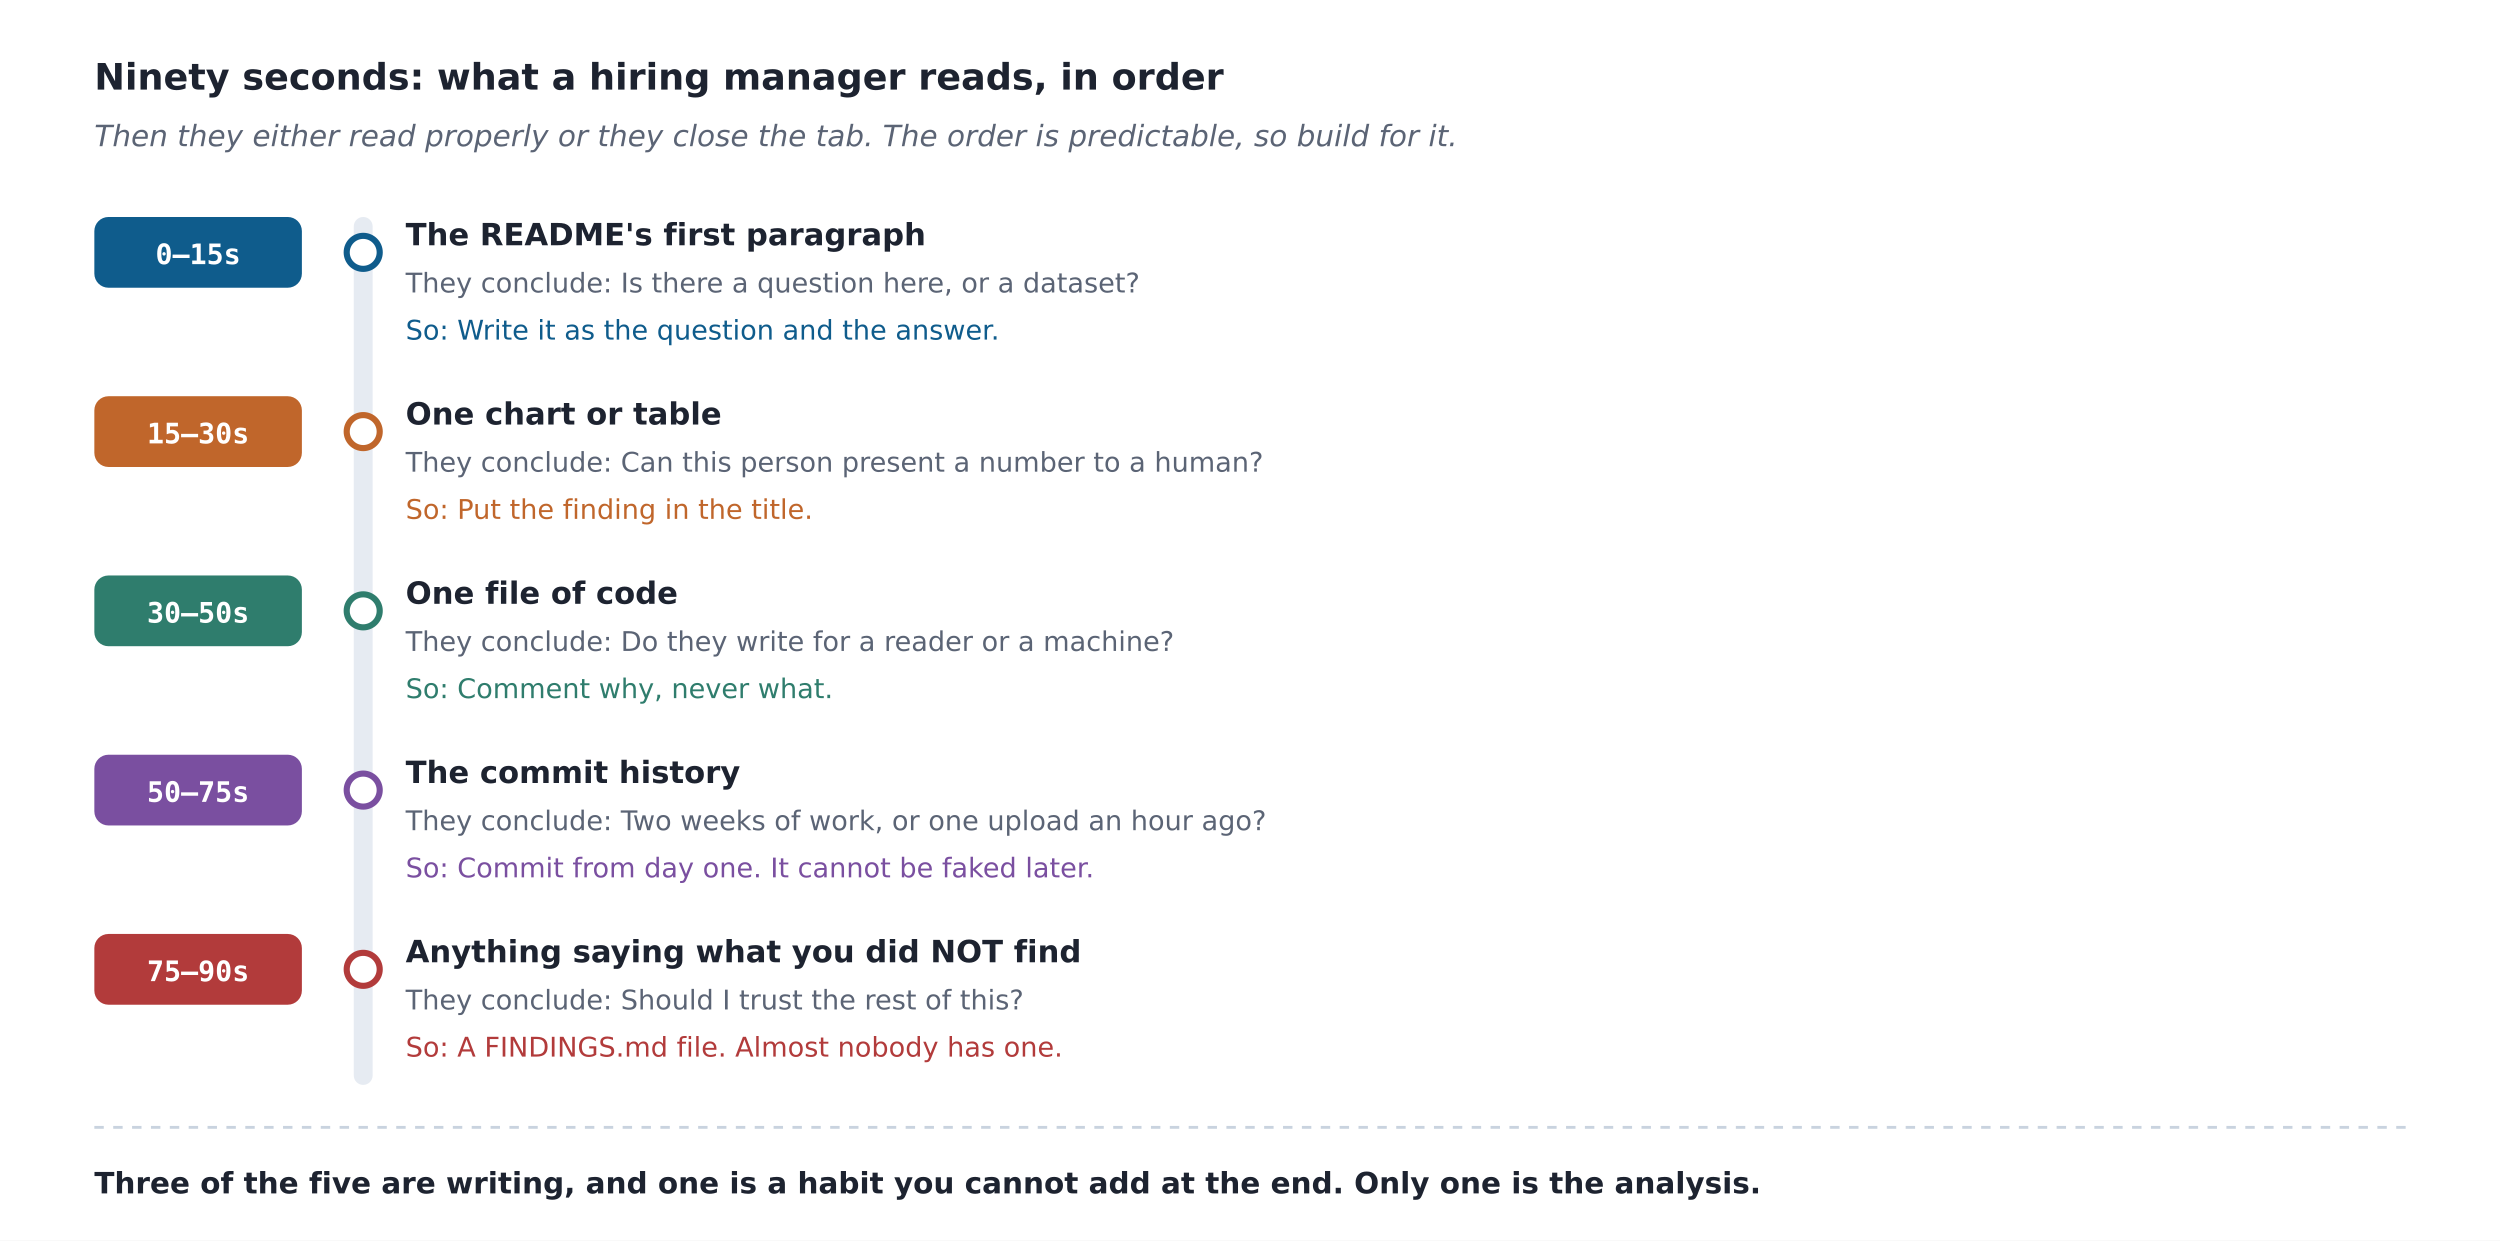
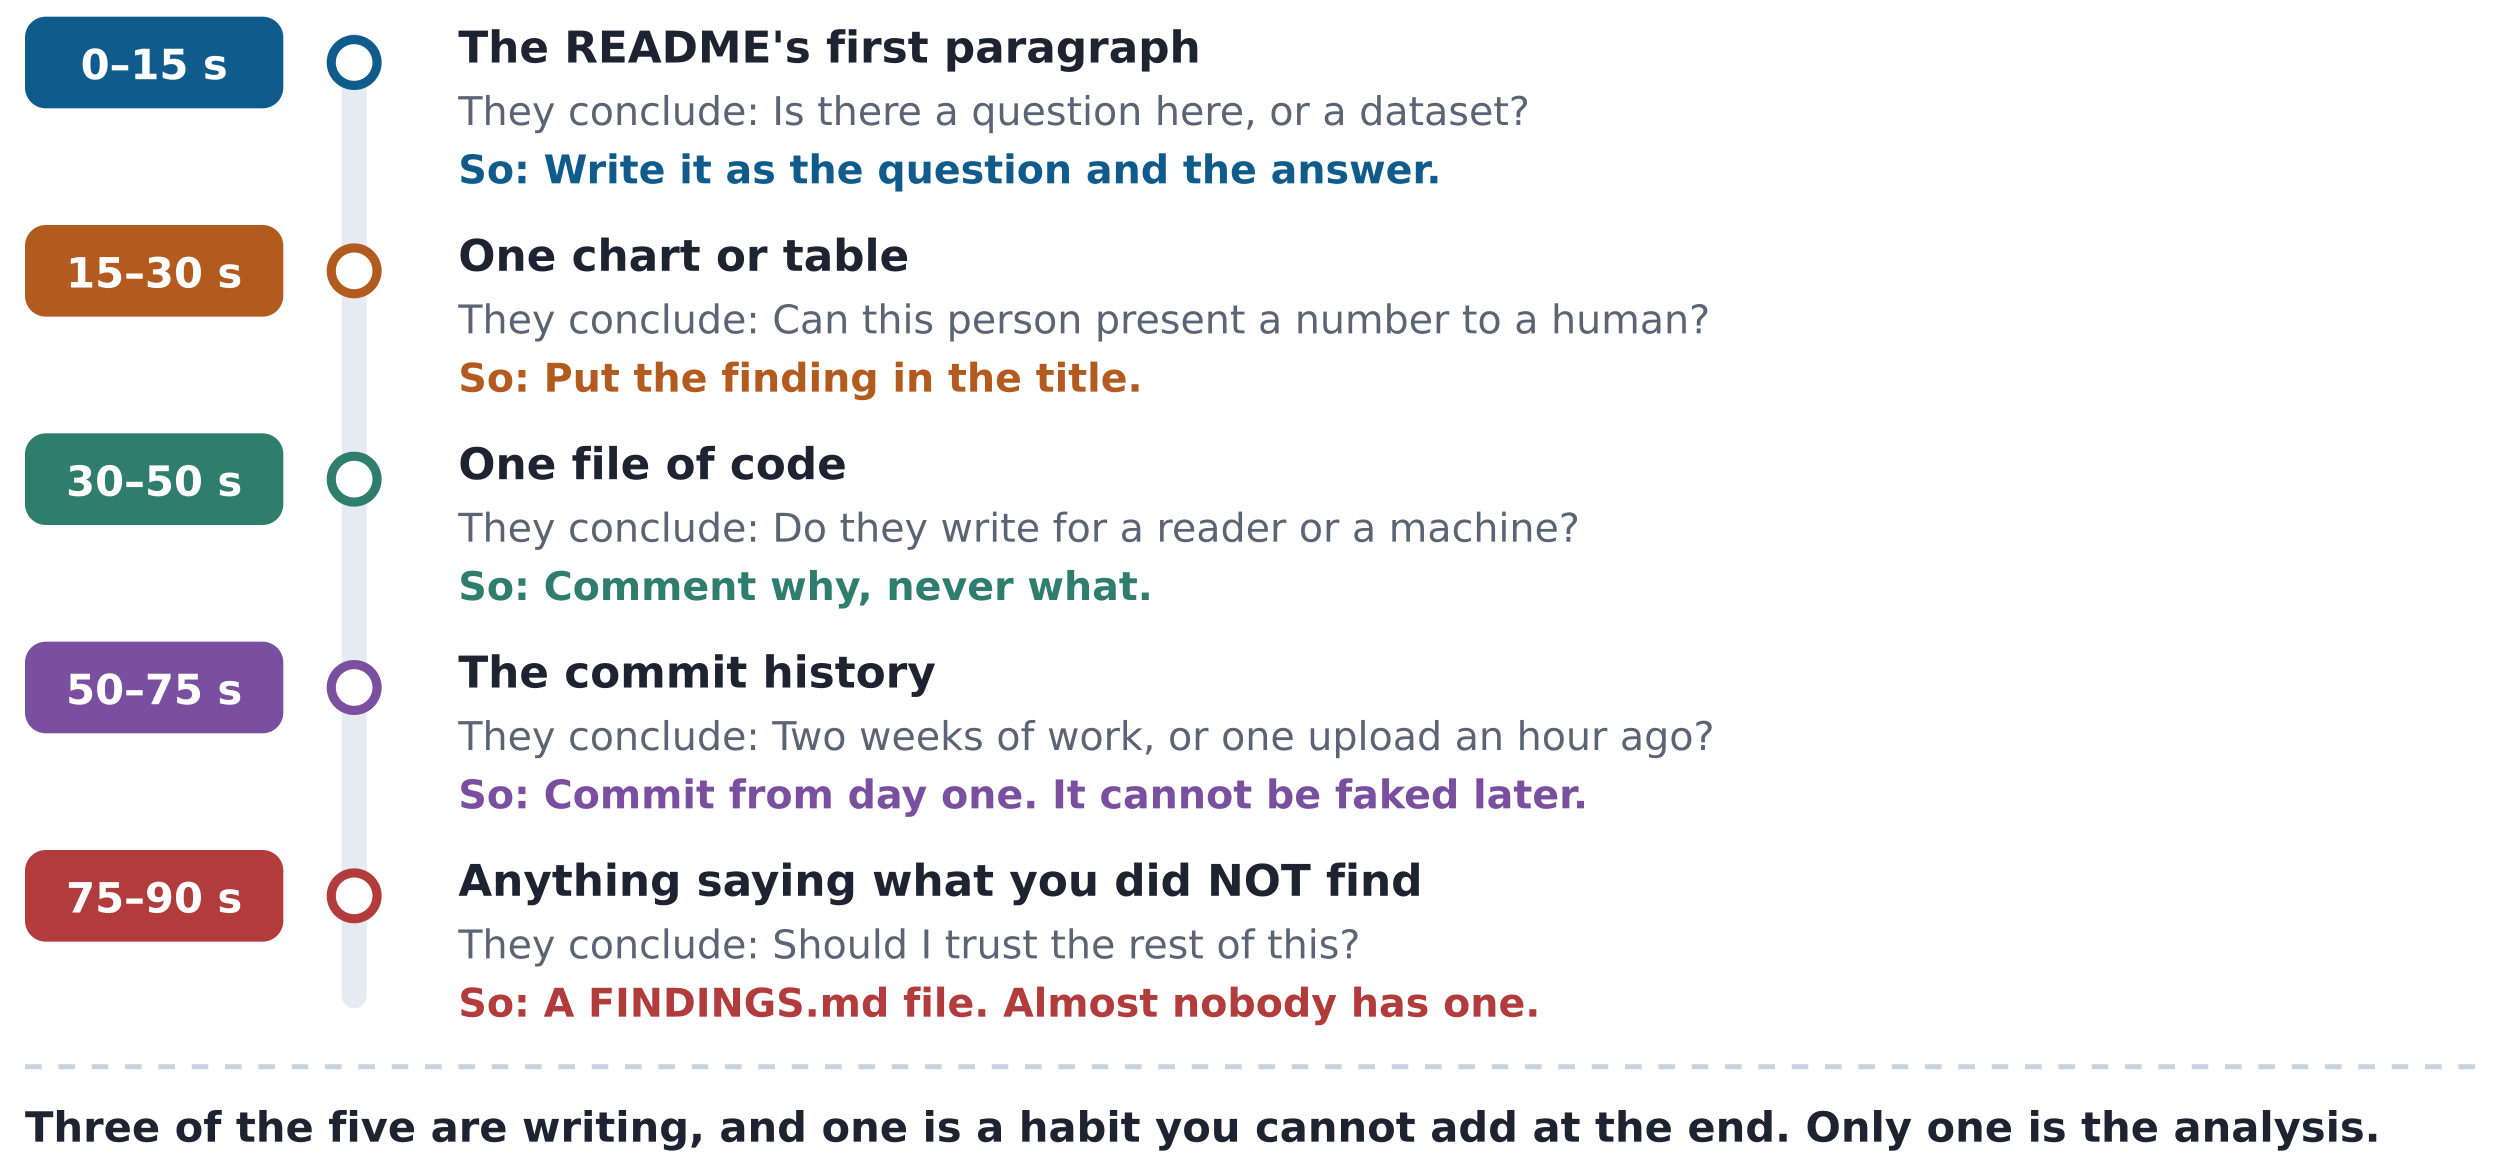
- <svg xmlns="http://www.w3.org/2000/svg" width="1060" height="526" viewBox="0 0 1060 526" font-family="DejaVu Sans, Arial, sans-serif">
-   <rect width="1060" height="526" fill="#ffffff" />
-   <text x="40" y="38" font-size="15.5" fill="#1d2330" font-weight="bold" text-anchor="start" font-family="Poppins, DejaVu Sans, sans-serif">Ninety seconds: what a hiring manager reads, in order</text>
-   <text x="40" y="62" font-size="12.5" fill="#5b6475" font-weight="normal" text-anchor="start" font-style="italic">Then they either read properly or they close the tab. The order is predictable, so build for it.</text>
-   <rect x="150" y="92" width="8" height="368" rx="4" fill="#e6ebf2" stroke="none" stroke-width="1" />
-   <rect x="40" y="92" width="88" height="30" rx="6" fill="#0f5c8c" stroke="none" stroke-width="1" />
-   <text x="84.0" y="112" font-size="12" fill="#fff" font-weight="bold" text-anchor="middle" font-family="DejaVu Sans Mono, monospace">0–15s</text>
-   <circle cx="154" cy="107" r="7" fill="#fff" stroke="#0f5c8c" stroke-width="2.6" />
-   <text x="172" y="104" font-size="13" fill="#1d2330" font-weight="bold" text-anchor="start">The README's first paragraph</text>
-   <text x="172" y="124" font-size="11.5" fill="#5b6475" font-weight="normal" text-anchor="start">They conclude:  Is there a question here, or a dataset?</text>
-   <text x="172" y="144" font-size="11.5" fill="#0f5c8c" font-weight="normal" text-anchor="start">So:  Write it as the question and the answer.</text>
-   <rect x="40" y="168" width="88" height="30" rx="6" fill="#c0662b" stroke="none" stroke-width="1" />
-   <text x="84.0" y="188" font-size="12" fill="#fff" font-weight="bold" text-anchor="middle" font-family="DejaVu Sans Mono, monospace">15–30s</text>
-   <circle cx="154" cy="183" r="7" fill="#fff" stroke="#c0662b" stroke-width="2.6" />
-   <text x="172" y="180" font-size="13" fill="#1d2330" font-weight="bold" text-anchor="start">One chart or table</text>
-   <text x="172" y="200" font-size="11.5" fill="#5b6475" font-weight="normal" text-anchor="start">They conclude:  Can this person present a number to a human?</text>
-   <text x="172" y="220" font-size="11.5" fill="#c0662b" font-weight="normal" text-anchor="start">So:  Put the finding in the title.</text>
-   <rect x="40" y="244" width="88" height="30" rx="6" fill="#2f7d6d" stroke="none" stroke-width="1" />
-   <text x="84.0" y="264" font-size="12" fill="#fff" font-weight="bold" text-anchor="middle" font-family="DejaVu Sans Mono, monospace">30–50s</text>
-   <circle cx="154" cy="259" r="7" fill="#fff" stroke="#2f7d6d" stroke-width="2.6" />
-   <text x="172" y="256" font-size="13" fill="#1d2330" font-weight="bold" text-anchor="start">One file of code</text>
-   <text x="172" y="276" font-size="11.5" fill="#5b6475" font-weight="normal" text-anchor="start">They conclude:  Do they write for a reader or a machine?</text>
-   <text x="172" y="296" font-size="11.5" fill="#2f7d6d" font-weight="normal" text-anchor="start">So:  Comment why, never what.</text>
-   <rect x="40" y="320" width="88" height="30" rx="6" fill="#7a4fa0" stroke="none" stroke-width="1" />
-   <text x="84.0" y="340" font-size="12" fill="#fff" font-weight="bold" text-anchor="middle" font-family="DejaVu Sans Mono, monospace">50–75s</text>
-   <circle cx="154" cy="335" r="7" fill="#fff" stroke="#7a4fa0" stroke-width="2.6" />
-   <text x="172" y="332" font-size="13" fill="#1d2330" font-weight="bold" text-anchor="start">The commit history</text>
-   <text x="172" y="352" font-size="11.5" fill="#5b6475" font-weight="normal" text-anchor="start">They conclude:  Two weeks of work, or one upload an hour ago?</text>
-   <text x="172" y="372" font-size="11.5" fill="#7a4fa0" font-weight="normal" text-anchor="start">So:  Commit from day one. It cannot be faked later.</text>
-   <rect x="40" y="396" width="88" height="30" rx="6" fill="#b23b3b" stroke="none" stroke-width="1" />
-   <text x="84.0" y="416" font-size="12" fill="#fff" font-weight="bold" text-anchor="middle" font-family="DejaVu Sans Mono, monospace">75–90s</text>
-   <circle cx="154" cy="411" r="7" fill="#fff" stroke="#b23b3b" stroke-width="2.6" />
-   <text x="172" y="408" font-size="13" fill="#1d2330" font-weight="bold" text-anchor="start">Anything saying what you did NOT find</text>
-   <text x="172" y="428" font-size="11.5" fill="#5b6475" font-weight="normal" text-anchor="start">They conclude:  Should I trust the rest of this?</text>
-   <text x="172" y="448" font-size="11.5" fill="#b23b3b" font-weight="normal" text-anchor="start">So:  A FINDINGS.md file. Almost nobody has one.</text>
-   <path d="M40,478 H1020" fill="none" stroke="#c9d3df" stroke-width="1.2" stroke-linejoin="round" stroke-dasharray="4 4" />
-   <text x="40" y="506" font-size="12.5" fill="#1d2330" font-weight="bold" text-anchor="start">Three of the five are writing, and one is a habit you cannot add at the end. Only one is the analysis.</text>
+ <svg xmlns="http://www.w3.org/2000/svg" width="600" height="282.0" viewBox="0 0 600 282.0" font-family="DejaVu Sans, Arial, sans-serif">
+   <rect width="600" height="282.0" fill="#ffffff" />
+   <rect x="82" y="8" width="6" height="234" rx="3" fill="#e6ebf2" stroke="none" stroke-width="1" />
+   <rect x="6" y="4" width="62" height="22" rx="5" fill="#0f5c8c" stroke="none" stroke-width="1" />
+   <text x="37.0" y="19" font-size="10" fill="#fff" font-weight="bold" text-anchor="middle">0–15 s</text>
+   <circle cx="85" cy="15" r="5.5" fill="#fff" stroke="#0f5c8c" stroke-width="2.2" />
+   <text x="110" y="15" font-size="10.5" fill="#1d2330" font-weight="bold" text-anchor="start">The README's first paragraph</text>
+   <text x="110" y="30" font-size="9.5" fill="#5b6475" font-weight="normal" text-anchor="start">They conclude:  Is there a question here, or a dataset?</text>
+   <text x="110" y="44" font-size="9.5" fill="#0f5c8c" font-weight="bold" text-anchor="start">So:  Write it as the question and the answer.</text>
+   <rect x="6" y="54" width="62" height="22" rx="5" fill="#b35a1f" stroke="none" stroke-width="1" />
+   <text x="37.0" y="69" font-size="10" fill="#fff" font-weight="bold" text-anchor="middle">15–30 s</text>
+   <circle cx="85" cy="65" r="5.5" fill="#fff" stroke="#b35a1f" stroke-width="2.2" />
+   <text x="110" y="65" font-size="10.5" fill="#1d2330" font-weight="bold" text-anchor="start">One chart or table</text>
+   <text x="110" y="80" font-size="9.5" fill="#5b6475" font-weight="normal" text-anchor="start">They conclude:  Can this person present a number to a human?</text>
+   <text x="110" y="94" font-size="9.5" fill="#b35a1f" font-weight="bold" text-anchor="start">So:  Put the finding in the title.</text>
+   <rect x="6" y="104" width="62" height="22" rx="5" fill="#2f7d6d" stroke="none" stroke-width="1" />
+   <text x="37.0" y="119" font-size="10" fill="#fff" font-weight="bold" text-anchor="middle">30–50 s</text>
+   <circle cx="85" cy="115" r="5.5" fill="#fff" stroke="#2f7d6d" stroke-width="2.2" />
+   <text x="110" y="115" font-size="10.5" fill="#1d2330" font-weight="bold" text-anchor="start">One file of code</text>
+   <text x="110" y="130" font-size="9.5" fill="#5b6475" font-weight="normal" text-anchor="start">They conclude:  Do they write for a reader or a machine?</text>
+   <text x="110" y="144" font-size="9.5" fill="#2f7d6d" font-weight="bold" text-anchor="start">So:  Comment why, never what.</text>
+   <rect x="6" y="154" width="62" height="22" rx="5" fill="#7a4fa0" stroke="none" stroke-width="1" />
+   <text x="37.0" y="169" font-size="10" fill="#fff" font-weight="bold" text-anchor="middle">50–75 s</text>
+   <circle cx="85" cy="165" r="5.5" fill="#fff" stroke="#7a4fa0" stroke-width="2.2" />
+   <text x="110" y="165" font-size="10.5" fill="#1d2330" font-weight="bold" text-anchor="start">The commit history</text>
+   <text x="110" y="180" font-size="9.5" fill="#5b6475" font-weight="normal" text-anchor="start">They conclude:  Two weeks of work, or one upload an hour ago?</text>
+   <text x="110" y="194" font-size="9.5" fill="#7a4fa0" font-weight="bold" text-anchor="start">So:  Commit from day one. It cannot be faked later.</text>
+   <rect x="6" y="204" width="62" height="22" rx="5" fill="#b23b3b" stroke="none" stroke-width="1" />
+   <text x="37.0" y="219" font-size="10" fill="#fff" font-weight="bold" text-anchor="middle">75–90 s</text>
+   <circle cx="85" cy="215" r="5.5" fill="#fff" stroke="#b23b3b" stroke-width="2.2" />
+   <text x="110" y="215" font-size="10.5" fill="#1d2330" font-weight="bold" text-anchor="start">Anything saying what you did NOT find</text>
+   <text x="110" y="230" font-size="9.5" fill="#5b6475" font-weight="normal" text-anchor="start">They conclude:  Should I trust the rest of this?</text>
+   <text x="110" y="244" font-size="9.5" fill="#b23b3b" font-weight="bold" text-anchor="start">So:  A FINDINGS.md file. Almost nobody has one.</text>
+   <path d="M6,256 H594" fill="none" stroke="#c9d3df" stroke-width="1.2" stroke-linejoin="round" stroke-dasharray="4 4" />
+   <text x="6" y="274.0" font-size="10" fill="#1d2330" font-weight="bold" text-anchor="start">Three of the five are writing, and one is a habit you cannot add at the end. Only one is the analysis.</text>
</svg>
